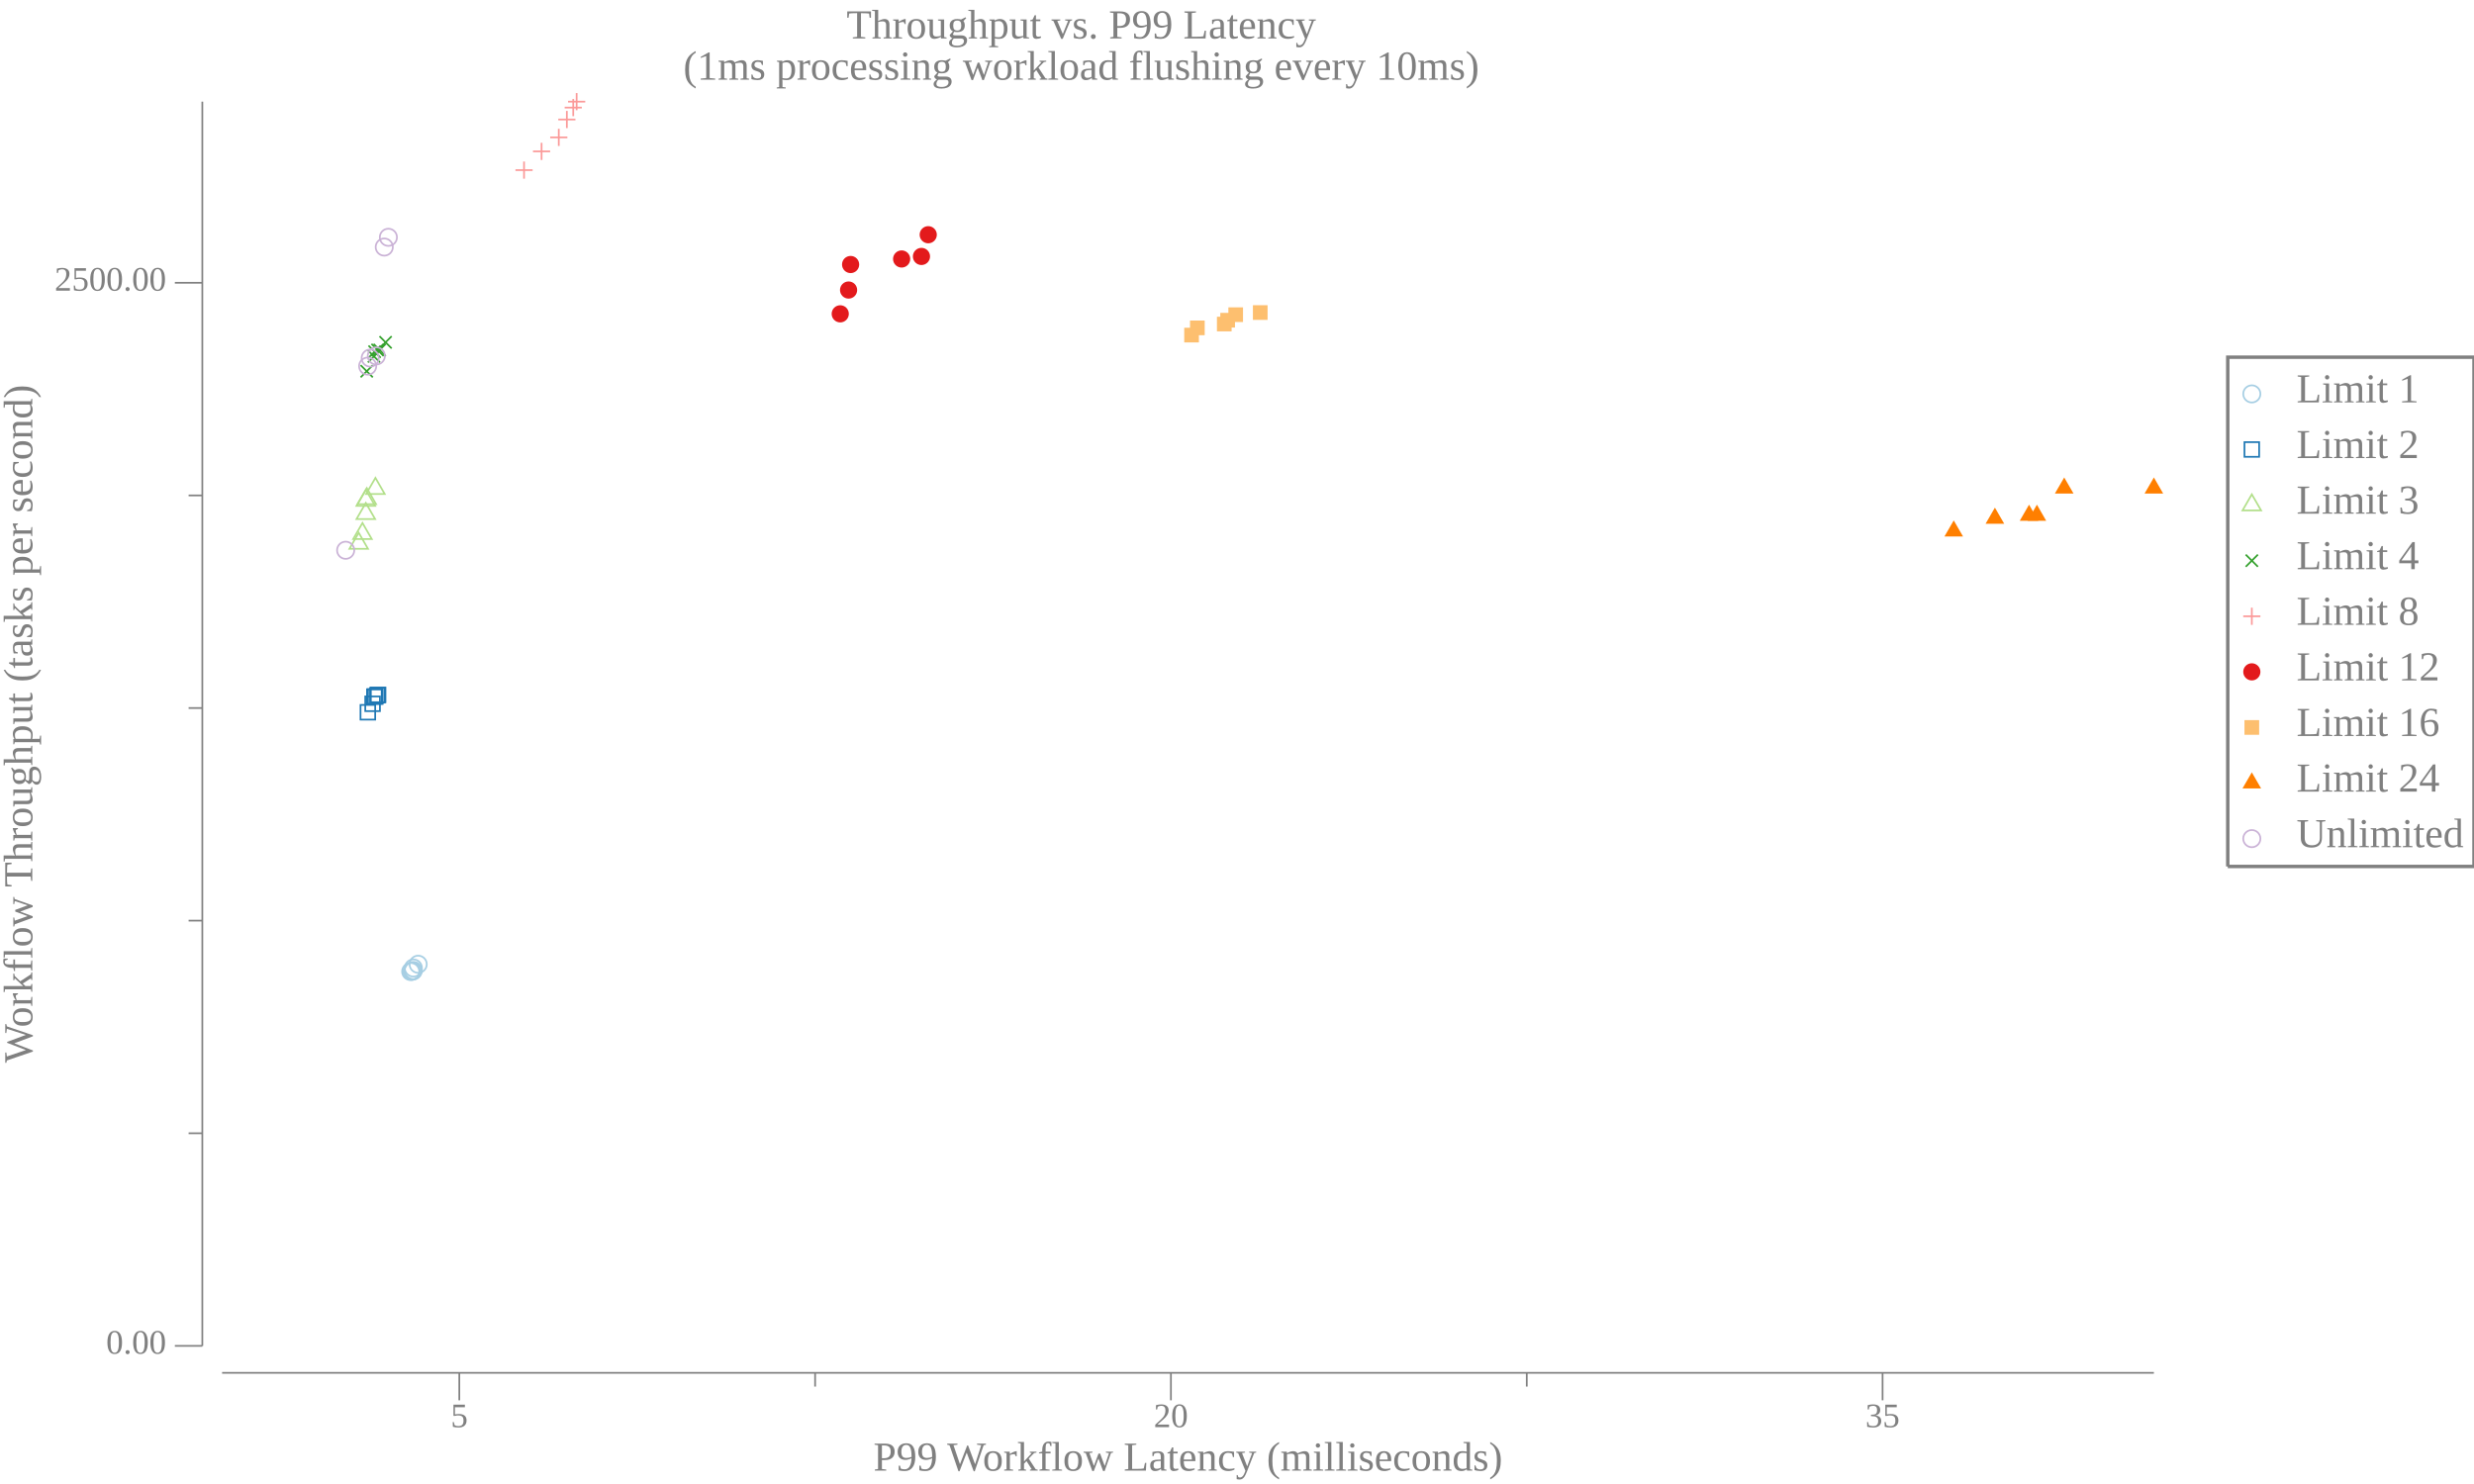
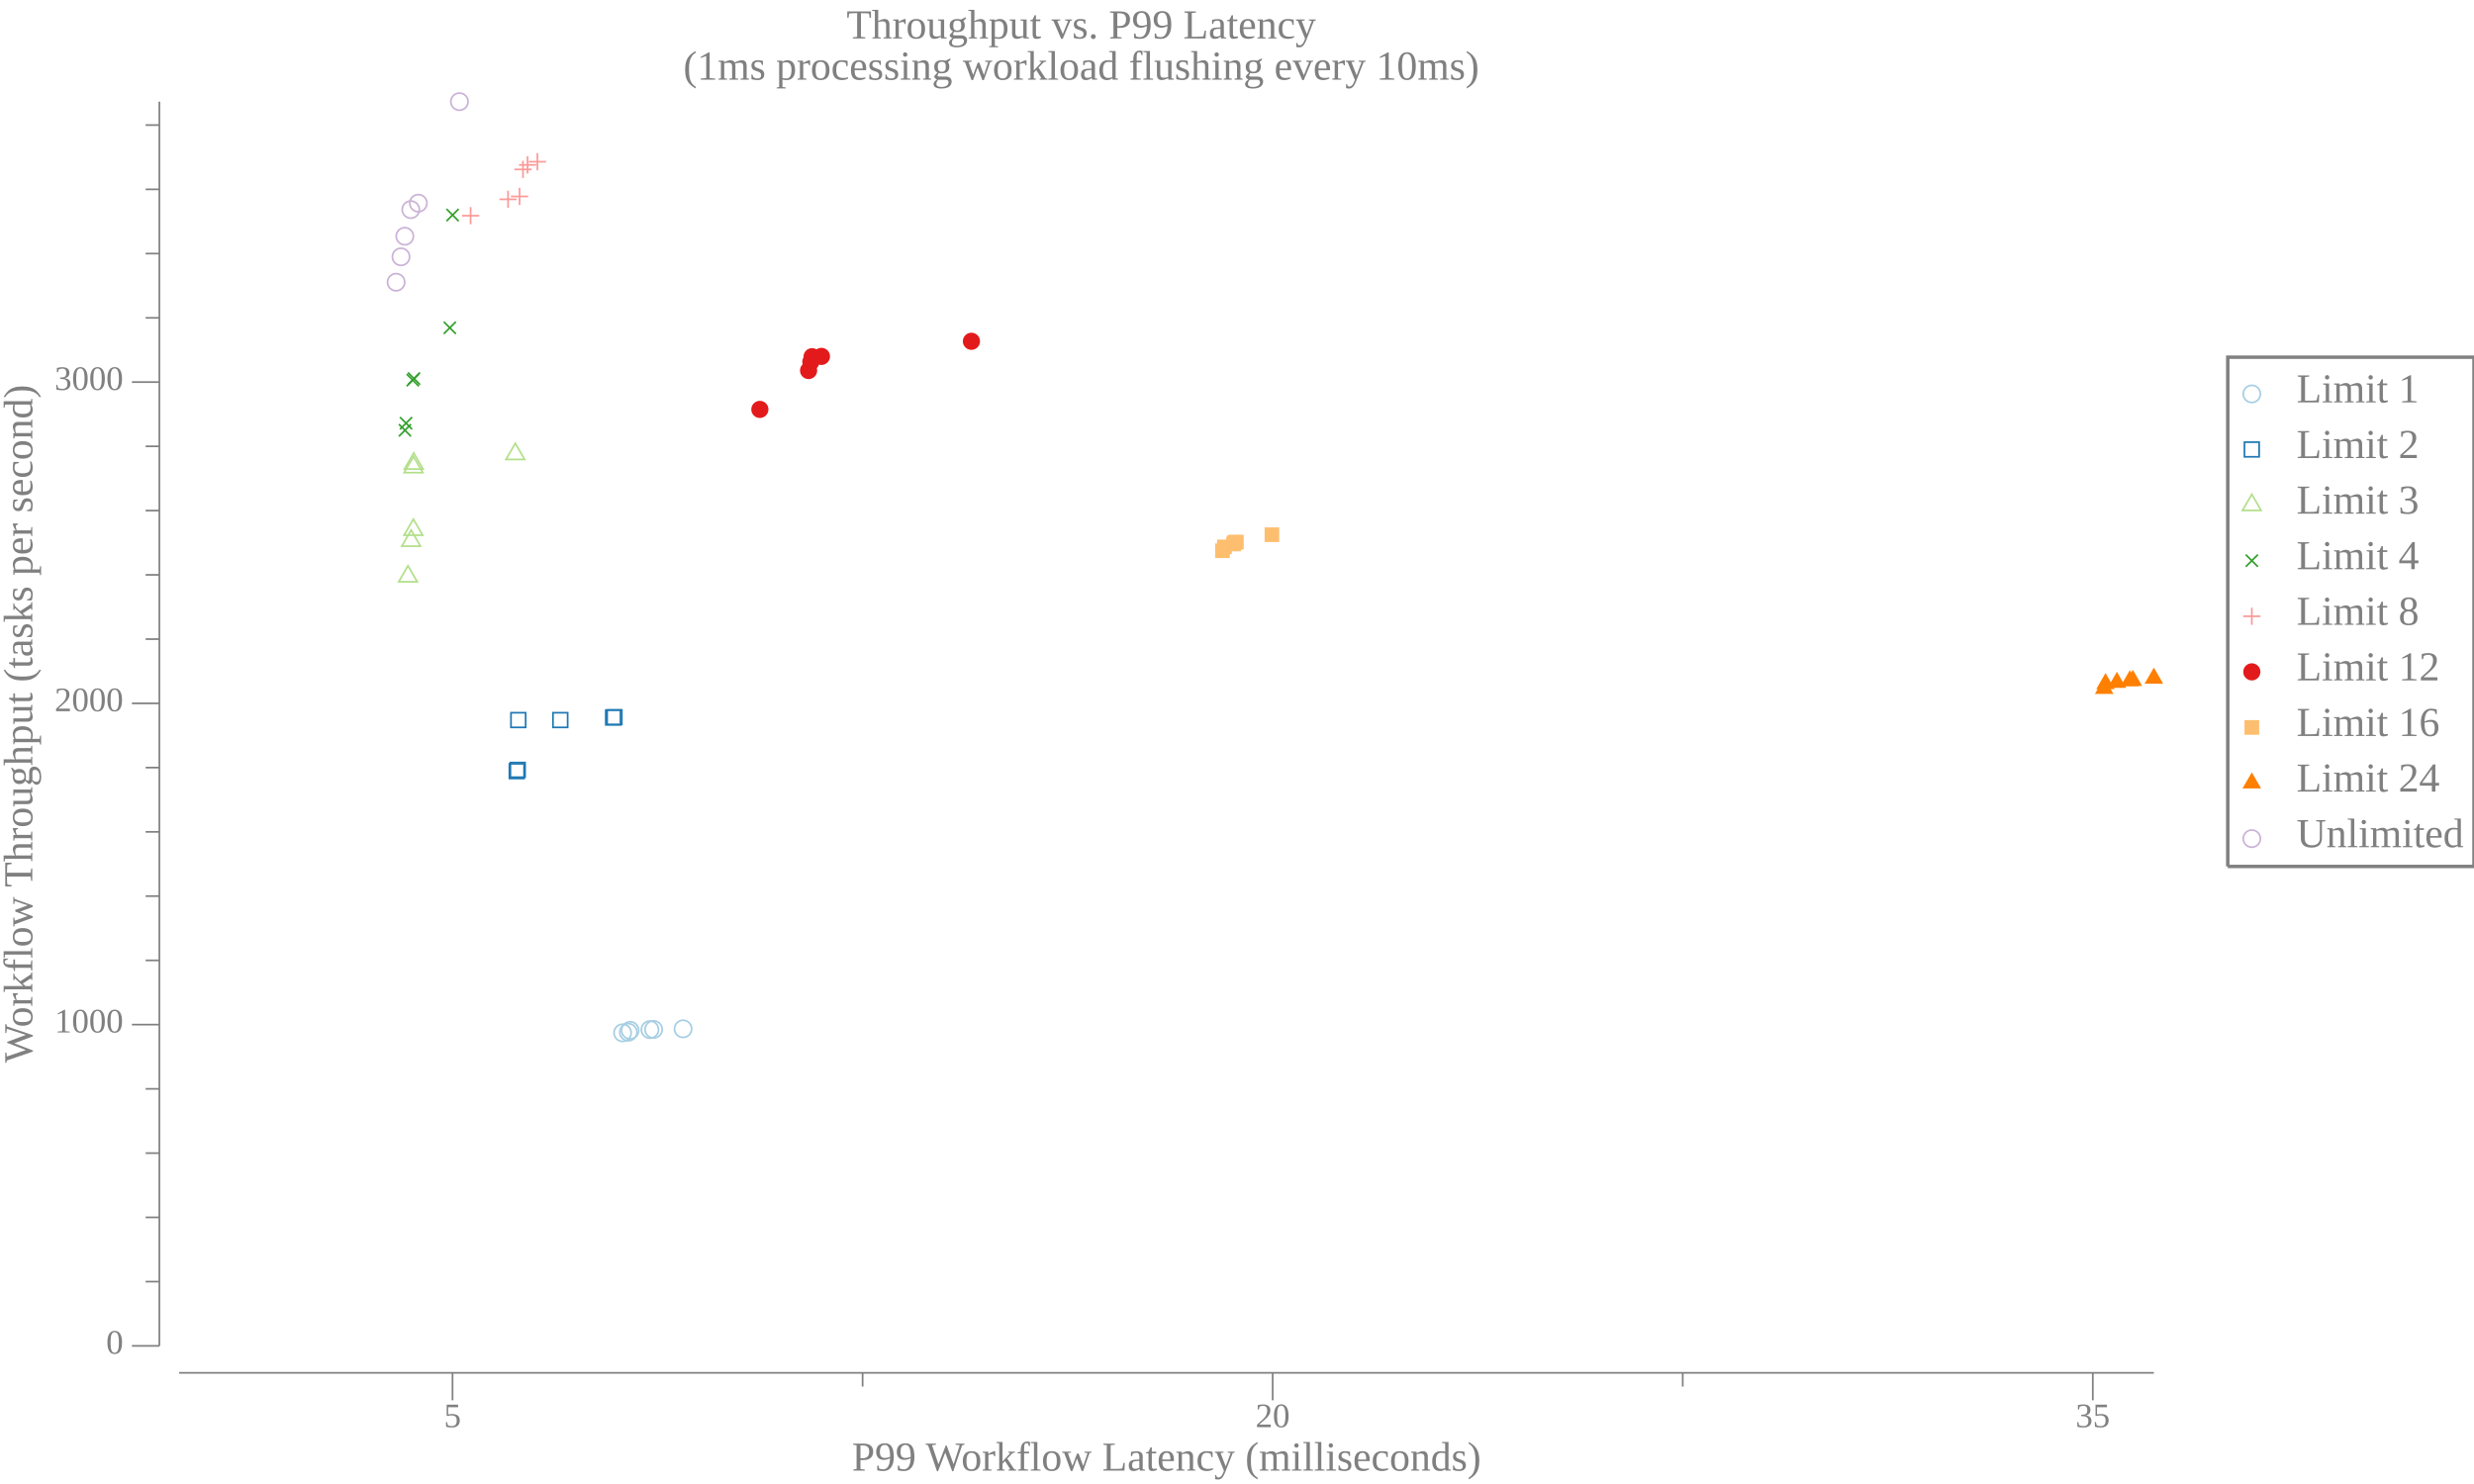
<svg xmlns="http://www.w3.org/2000/svg" width="720pt" height="432pt" viewBox="0 0 720 432">
  <g transform="scale(1, -1) translate(0, -432)">
    <path d="M657.84,317.33A2.5,2.5 0 1 1 652.84,317.33A2.5,2.5 0 1 1 657.84,317.33Z" style="fill:none;stroke:#A6CEE3;stroke-width:0.5" />
    <text x="668.34" y="-314.85" transform="scale(1, -1)" style="font-family:Liberation Serif;font-variant:normal;font-weight:normal;font-style:normal;font-size:12px;fill:#808080">Limit 1</text>
    <path d="M653.2,299.02L657.47,299.02L657.47,303.29L653.2,303.29Z" style="fill:none;stroke:#1F78B4;stroke-width:0.5" />
    <text x="668.34" y="-298.66" transform="scale(1, -1)" style="font-family:Liberation Serif;font-variant:normal;font-weight:normal;font-style:normal;font-size:12px;fill:#808080">Limit 2</text>
    <path d="M655.34,288.09L652.63,283.41L658.04,283.41Z" style="fill:none;stroke:#B2DF8A;stroke-width:0.5" />
    <text x="668.34" y="-282.48" transform="scale(1, -1)" style="font-family:Liberation Serif;font-variant:normal;font-weight:normal;font-style:normal;font-size:12px;fill:#808080">Limit 3</text>
    <path d="M653.57,267.02L657.11,270.55" style="fill:none;stroke:#33A02C;stroke-width:0.5" />
    <path d="M653.57,270.55L657.11,267.02" style="fill:none;stroke:#33A02C;stroke-width:0.5" />
    <text x="668.34" y="-266.3" transform="scale(1, -1)" style="font-family:Liberation Serif;font-variant:normal;font-weight:normal;font-style:normal;font-size:12px;fill:#808080">Limit 4</text>
    <path d="M655.34,255.1L655.34,250.1" style="fill:none;stroke:#FB9A99;stroke-width:0.5" />
    <path d="M652.84,252.6L657.84,252.6" style="fill:none;stroke:#FB9A99;stroke-width:0.5" />
    <text x="668.34" y="-250.11" transform="scale(1, -1)" style="font-family:Liberation Serif;font-variant:normal;font-weight:normal;font-style:normal;font-size:12px;fill:#808080">Limit 8</text>
    <path d="M657.84,236.42A2.5,2.5 0 1 1 652.84,236.42A2.5,2.5 0 1 1 657.84,236.42Z" style="fill:#E31A1C" />
    <text x="668.34" y="-233.93" transform="scale(1, -1)" style="font-family:Liberation Serif;font-variant:normal;font-weight:normal;font-style:normal;font-size:12px;fill:#808080">Limit 12</text>
    <path d="M653.2,218.1L657.47,218.1L657.47,222.37L653.2,222.37Z" style="fill:#FDBF6F" />
    <text x="668.34" y="-217.75" transform="scale(1, -1)" style="font-family:Liberation Serif;font-variant:normal;font-weight:normal;font-style:normal;font-size:12px;fill:#808080">Limit 16</text>
    <path d="M655.34,207.17L652.63,202.49L658.04,202.49Z" style="fill:#FF7F00" />
    <text x="668.34" y="-201.56" transform="scale(1, -1)" style="font-family:Liberation Serif;font-variant:normal;font-weight:normal;font-style:normal;font-size:12px;fill:#808080">Limit 24</text>
    <path d="M657.84,187.87A2.5,2.5 0 1 1 652.84,187.87A2.5,2.5 0 1 1 657.84,187.87Z" style="fill:none;stroke:#CAB2D6;stroke-width:0.5" />
    <text x="668.34" y="-185.38" transform="scale(1, -1)" style="font-family:Liberation Serif;font-variant:normal;font-weight:normal;font-style:normal;font-size:12px;fill:#808080">Unlimited</text>
    <path d="M648.34,179.77L648.34,328.02L720,328.02L720,179.77L648.34,179.77" style="fill:none;stroke:#808080" />
    <path d="M0,0L629.34,0L629.34,432L0,432Z" style="fill:#-8000000000000000-8000000000000000-8000000000000000;fill-opacity:0" />
    <text x="246.35" y="-420.81" transform="scale(1, -1)" style="font-family:Liberation Serif;font-variant:normal;font-weight:normal;font-style:normal;font-size:12px;fill:#808080">Throughput vs. P99 Latency</text>
    <text x="198.86" y="-408.81" transform="scale(1, -1)" style="font-family:Liberation Serif;font-variant:normal;font-weight:normal;font-style:normal;font-size:12px;fill:#808080">(1ms processing workload flushing every 10ms)</text>
-     <text x="254.18" y="-3.902" transform="scale(1, -1)" style="font-family:Liberation Serif;font-variant:normal;font-weight:normal;font-style:normal;font-size:12px;fill:#808080">P99 Workflow Latency (milliseconds)</text>
-     <text x="131.17" y="-16.541" transform="scale(1, -1)" style="font-family:Liberation Serif;font-variant:normal;font-weight:normal;font-style:normal;font-size:10px;fill:#808080">5</text>
-     <text x="335.77" y="-16.541" transform="scale(1, -1)" style="font-family:Liberation Serif;font-variant:normal;font-weight:normal;font-style:normal;font-size:10px;fill:#808080">20</text>
-     <text x="542.88" y="-16.541" transform="scale(1, -1)" style="font-family:Liberation Serif;font-variant:normal;font-weight:normal;font-style:normal;font-size:10px;fill:#808080">35</text>
-     <path d="M133.67,24.363L133.67,32.363" style="fill:none;stroke:#808080;stroke-width:0.5" />
-     <path d="M340.77,24.363L340.77,32.363" style="fill:none;stroke:#808080;stroke-width:0.5" />
-     <path d="M547.88,24.363L547.88,32.363" style="fill:none;stroke:#808080;stroke-width:0.5" />
-     <path d="M237.22,28.363L237.22,32.363" style="fill:none;stroke:#808080;stroke-width:0.5" />
-     <path d="M444.33,28.363L444.33,32.363" style="fill:none;stroke:#808080;stroke-width:0.5" />
-     <path d="M64.635,32.363L626.84,32.363" style="fill:none;stroke:#808080;stroke-width:0.5" />
+     <text x="247.93" y="-3.902" transform="scale(1, -1)" style="font-family:Liberation Serif;font-variant:normal;font-weight:normal;font-style:normal;font-size:12px;fill:#808080">P99 Workflow Latency (milliseconds)</text>
+     <text x="129.2" y="-16.541" transform="scale(1, -1)" style="font-family:Liberation Serif;font-variant:normal;font-weight:normal;font-style:normal;font-size:10px;fill:#808080">5</text>
+     <text x="365.38" y="-16.541" transform="scale(1, -1)" style="font-family:Liberation Serif;font-variant:normal;font-weight:normal;font-style:normal;font-size:10px;fill:#808080">20</text>
+     <text x="604.06" y="-16.541" transform="scale(1, -1)" style="font-family:Liberation Serif;font-variant:normal;font-weight:normal;font-style:normal;font-size:10px;fill:#808080">35</text>
+     <path d="M131.7,24.363L131.7,32.363" style="fill:none;stroke:#808080;stroke-width:0.5" />
+     <path d="M370.38,24.363L370.38,32.363" style="fill:none;stroke:#808080;stroke-width:0.5" />
+     <path d="M609.06,24.363L609.06,32.363" style="fill:none;stroke:#808080;stroke-width:0.5" />
+     <path d="M251.04,28.363L251.04,32.363" style="fill:none;stroke:#808080;stroke-width:0.5" />
+     <path d="M489.72,28.363L489.72,32.363" style="fill:none;stroke:#808080;stroke-width:0.5" />
+     <path d="M52.135,32.363L626.84,32.363" style="fill:none;stroke:#808080;stroke-width:0.5" />
    <g transform="rotate(90)">
      <text x="122.59" y="9.387" transform="scale(1, -1)" style="font-family:Liberation Serif;font-variant:normal;font-weight:normal;font-style:normal;font-size:12px;fill:#808080">Workflow Throughput (tasks per second)</text>
    </g>
-     <text x="30.885" y="-37.924" transform="scale(1, -1)" style="font-family:Liberation Serif;font-variant:normal;font-weight:normal;font-style:normal;font-size:10px;fill:#808080">0.00</text>
-     <text x="15.885" y="-347.39" transform="scale(1, -1)" style="font-family:Liberation Serif;font-variant:normal;font-weight:normal;font-style:normal;font-size:10px;fill:#808080">2500.00</text>
-     <path d="M50.885,40.209L58.885,40.209" style="fill:none;stroke:#808080;stroke-width:0.5" />
-     <path d="M50.885,349.68L58.885,349.68" style="fill:none;stroke:#808080;stroke-width:0.5" />
-     <path d="M54.885,102.1L58.885,102.1" style="fill:none;stroke:#808080;stroke-width:0.5" />
-     <path d="M54.885,164L58.885,164" style="fill:none;stroke:#808080;stroke-width:0.5" />
-     <path d="M54.885,225.89L58.885,225.89" style="fill:none;stroke:#808080;stroke-width:0.5" />
-     <path d="M54.885,287.78L58.885,287.78" style="fill:none;stroke:#808080;stroke-width:0.5" />
-     <path d="M58.885,40.209L58.885,402.41" style="fill:none;stroke:#808080;stroke-width:0.5" />
-     <path d="M122.02,149.18A2.5,2.5 0 1 1 117.02,149.18A2.5,2.5 0 1 1 122.02,149.18Z" style="fill:none;stroke:#A6CEE3;stroke-width:0.5" />
-     <path d="M122.36,149.25A2.5,2.5 0 1 1 117.36,149.25A2.5,2.5 0 1 1 122.36,149.25Z" style="fill:none;stroke:#A6CEE3;stroke-width:0.5" />
-     <path d="M122.65,149.32A2.5,2.5 0 1 1 117.65,149.32A2.5,2.5 0 1 1 122.65,149.32Z" style="fill:none;stroke:#A6CEE3;stroke-width:0.5" />
-     <path d="M122.8,149.49A2.5,2.5 0 1 1 117.8,149.49A2.5,2.5 0 1 1 122.8,149.49Z" style="fill:none;stroke:#A6CEE3;stroke-width:0.5" />
-     <path d="M122.8,150.21A2.5,2.5 0 1 1 117.8,150.21A2.5,2.5 0 1 1 122.8,150.21Z" style="fill:none;stroke:#A6CEE3;stroke-width:0.5" />
-     <path d="M124.2,151.3A2.5,2.5 0 1 1 119.2,151.3A2.5,2.5 0 1 1 124.2,151.3Z" style="fill:none;stroke:#A6CEE3;stroke-width:0.5" />
-     <path d="M104.92,222.52L109.19,222.52L109.19,226.79L104.92,226.79Z" style="fill:none;stroke:#1F78B4;stroke-width:0.5" />
-     <path d="M106.3,224.99L110.57,224.99L110.57,229.26L106.3,229.26Z" style="fill:none;stroke:#1F78B4;stroke-width:0.5" />
-     <path d="M106.81,227.1L111.08,227.1L111.08,231.37L106.81,231.37Z" style="fill:none;stroke:#1F78B4;stroke-width:0.5" />
-     <path d="M107.11,227.1L111.38,227.1L111.38,231.37L107.11,231.37Z" style="fill:none;stroke:#1F78B4;stroke-width:0.5" />
-     <path d="M107.7,227.47L111.97,227.47L111.97,231.74L107.7,231.74Z" style="fill:none;stroke:#1F78B4;stroke-width:0.5" />
-     <path d="M107.92,227.59L112.18,227.59L112.18,231.86L107.92,231.86Z" style="fill:none;stroke:#1F78B4;stroke-width:0.5" />
-     <path d="M104.4,276.92L101.69,272.23L107.1,272.23Z" style="fill:none;stroke:#B2DF8A;stroke-width:0.5" />
-     <path d="M105.49,279.77L102.78,275.08L108.19,275.08Z" style="fill:none;stroke:#B2DF8A;stroke-width:0.5" />
-     <path d="M106.46,285.59L103.75,280.9L109.17,280.9Z" style="fill:none;stroke:#B2DF8A;stroke-width:0.5" />
-     <path d="M106.46,289.42L103.75,284.74L109.17,284.74Z" style="fill:none;stroke:#B2DF8A;stroke-width:0.5" />
-     <path d="M106.75,289.92L104.04,285.23L109.45,285.23Z" style="fill:none;stroke:#B2DF8A;stroke-width:0.5" />
-     <path d="M109.26,292.89L106.55,288.2L111.96,288.2Z" style="fill:none;stroke:#B2DF8A;stroke-width:0.5" />
-     <path d="M104.96,322.16L108.49,325.7" style="fill:none;stroke:#33A02C;stroke-width:0.5" />
-     <path d="M104.96,325.7L108.49,322.16" style="fill:none;stroke:#33A02C;stroke-width:0.5" />
-     <path d="M107.06,326.5L110.59,330.03" style="fill:none;stroke:#33A02C;stroke-width:0.5" />
-     <path d="M107.06,330.03L110.59,326.5" style="fill:none;stroke:#33A02C;stroke-width:0.5" />
-     <path d="M107.25,327.86L110.78,331.39" style="fill:none;stroke:#33A02C;stroke-width:0.5" />
-     <path d="M107.25,331.39L110.78,327.86" style="fill:none;stroke:#33A02C;stroke-width:0.5" />
-     <path d="M108.11,328.35L111.64,331.89" style="fill:none;stroke:#33A02C;stroke-width:0.5" />
-     <path d="M108.11,331.89L111.64,328.35" style="fill:none;stroke:#33A02C;stroke-width:0.5" />
-     <path d="M108.72,328.35L112.26,331.89" style="fill:none;stroke:#33A02C;stroke-width:0.5" />
-     <path d="M108.72,331.89L112.26,328.35" style="fill:none;stroke:#33A02C;stroke-width:0.5" />
-     <path d="M110.45,330.58L113.98,334.12" style="fill:none;stroke:#33A02C;stroke-width:0.5" />
-     <path d="M110.45,334.12L113.98,330.58" style="fill:none;stroke:#33A02C;stroke-width:0.5" />
-     <path d="M152.51,384.98L152.51,379.98" style="fill:none;stroke:#FB9A99;stroke-width:0.5" />
-     <path d="M150.01,382.48L155.01,382.48" style="fill:none;stroke:#FB9A99;stroke-width:0.5" />
-     <path d="M157.61,390.43L157.61,385.43" style="fill:none;stroke:#FB9A99;stroke-width:0.5" />
-     <path d="M155.11,387.93L160.11,387.93" style="fill:none;stroke:#FB9A99;stroke-width:0.5" />
-     <path d="M162.62,394.51L162.62,389.51" style="fill:none;stroke:#FB9A99;stroke-width:0.5" />
-     <path d="M160.12,392.01L165.12,392.01" style="fill:none;stroke:#FB9A99;stroke-width:0.5" />
-     <path d="M164.97,399.71L164.97,394.71" style="fill:none;stroke:#FB9A99;stroke-width:0.5" />
-     <path d="M162.47,397.21L167.47,397.21" style="fill:none;stroke:#FB9A99;stroke-width:0.5" />
-     <path d="M166.83,403.18L166.83,398.18" style="fill:none;stroke:#FB9A99;stroke-width:0.5" />
-     <path d="M164.33,400.68L169.33,400.68" style="fill:none;stroke:#FB9A99;stroke-width:0.5" />
-     <path d="M167.82,404.91L167.82,399.91" style="fill:none;stroke:#FB9A99;stroke-width:0.5" />
-     <path d="M165.32,402.41L170.32,402.41" style="fill:none;stroke:#FB9A99;stroke-width:0.5" />
-     <path d="M247.03,340.64A2.5,2.5 0 1 1 242.03,340.64A2.5,2.5 0 1 1 247.03,340.64Z" style="fill:#E31A1C" />
-     <path d="M249.46,347.57A2.5,2.5 0 1 1 244.46,347.57A2.5,2.5 0 1 1 249.46,347.57Z" style="fill:#E31A1C" />
-     <path d="M250.05,355A2.5,2.5 0 1 1 245.05,355A2.5,2.5 0 1 1 250.05,355Z" style="fill:#E31A1C" />
-     <path d="M264.9,356.61A2.5,2.5 0 1 1 259.9,356.61A2.5,2.5 0 1 1 264.9,356.61Z" style="fill:#E31A1C" />
-     <path d="M270.67,357.35A2.5,2.5 0 1 1 265.67,357.35A2.5,2.5 0 1 1 270.67,357.35Z" style="fill:#E31A1C" />
-     <path d="M272.64,363.67A2.5,2.5 0 1 1 267.64,363.67A2.5,2.5 0 1 1 272.64,363.67Z" style="fill:#E31A1C" />
-     <path d="M344.64,332.32L348.91,332.32L348.91,336.59L344.64,336.59Z" style="fill:#FDBF6F" />
-     <path d="M346.33,334.42L350.6,334.42L350.6,338.69L346.33,338.69Z" style="fill:#FDBF6F" />
-     <path d="M354.16,335.54L358.43,335.54L358.43,339.8L354.16,339.8Z" style="fill:#FDBF6F" />
-     <path d="M355.14,336.65L359.41,336.65L359.41,340.92L355.14,340.92Z" style="fill:#FDBF6F" />
-     <path d="M357.49,338.26L361.75,338.26L361.75,342.53L357.49,342.53Z" style="fill:#FDBF6F" />
-     <path d="M364.63,338.88L368.9,338.88L368.9,343.15L364.63,343.15Z" style="fill:#FDBF6F" />
-     <path d="M568.59,280.51L565.88,275.82L571.3,275.82Z" style="fill:#FF7F00" />
-     <path d="M580.57,284.23L577.86,279.54L583.28,279.54Z" style="fill:#FF7F00" />
-     <path d="M590.51,285.09L587.8,280.4L593.22,280.4Z" style="fill:#FF7F00" />
-     <path d="M592.8,285.09L590.09,280.4L595.5,280.4Z" style="fill:#FF7F00" />
-     <path d="M600.74,293.01L598.03,288.33L603.45,288.33Z" style="fill:#FF7F00" />
-     <path d="M626.84,293.01L624.13,288.33L629.54,288.33Z" style="fill:#FF7F00" />
-     <path d="M103.1,271.82A2.5,2.5 0 1 1 98.095,271.82A2.5,2.5 0 1 1 103.1,271.82Z" style="fill:none;stroke:#CAB2D6;stroke-width:0.5" />
-     <path d="M109.5,325.42A2.5,2.5 0 1 1 104.5,325.42A2.5,2.5 0 1 1 109.5,325.42Z" style="fill:none;stroke:#CAB2D6;stroke-width:0.5" />
-     <path d="M110.24,327.77A2.5,2.5 0 1 1 105.24,327.77A2.5,2.5 0 1 1 110.24,327.77Z" style="fill:none;stroke:#CAB2D6;stroke-width:0.5" />
-     <path d="M112.02,328.39A2.5,2.5 0 1 1 107.02,328.39A2.5,2.5 0 1 1 112.02,328.39Z" style="fill:none;stroke:#CAB2D6;stroke-width:0.5" />
-     <path d="M114.33,360.08A2.5,2.5 0 1 1 109.33,360.08A2.5,2.5 0 1 1 114.33,360.08Z" style="fill:none;stroke:#CAB2D6;stroke-width:0.5" />
-     <path d="M115.53,362.92A2.5,2.5 0 1 1 110.53,362.92A2.5,2.5 0 1 1 115.53,362.92Z" style="fill:none;stroke:#CAB2D6;stroke-width:0.5" />
+     <text x="30.885" y="-37.924" transform="scale(1, -1)" style="font-family:Liberation Serif;font-variant:normal;font-weight:normal;font-style:normal;font-size:10px;fill:#808080">0</text>
+     <text x="15.885" y="-131.44" transform="scale(1, -1)" style="font-family:Liberation Serif;font-variant:normal;font-weight:normal;font-style:normal;font-size:10px;fill:#808080">1000</text>
+     <text x="15.885" y="-224.96" transform="scale(1, -1)" style="font-family:Liberation Serif;font-variant:normal;font-weight:normal;font-style:normal;font-size:10px;fill:#808080">2000</text>
+     <text x="15.885" y="-318.48" transform="scale(1, -1)" style="font-family:Liberation Serif;font-variant:normal;font-weight:normal;font-style:normal;font-size:10px;fill:#808080">3000</text>
+     <path d="M38.385,40.209L46.385,40.209" style="fill:none;stroke:#808080;stroke-width:0.5" />
+     <path d="M38.385,133.73L46.385,133.73" style="fill:none;stroke:#808080;stroke-width:0.5" />
+     <path d="M38.385,227.25L46.385,227.25" style="fill:none;stroke:#808080;stroke-width:0.5" />
+     <path d="M38.385,320.77L46.385,320.77" style="fill:none;stroke:#808080;stroke-width:0.5" />
+     <path d="M42.385,58.913L46.385,58.913" style="fill:none;stroke:#808080;stroke-width:0.5" />
+     <path d="M42.385,77.617L46.385,77.617" style="fill:none;stroke:#808080;stroke-width:0.5" />
+     <path d="M42.385,96.321L46.385,96.321" style="fill:none;stroke:#808080;stroke-width:0.5" />
+     <path d="M42.385,115.03L46.385,115.03" style="fill:none;stroke:#808080;stroke-width:0.5" />
+     <path d="M42.385,152.43L46.385,152.43" style="fill:none;stroke:#808080;stroke-width:0.5" />
+     <path d="M42.385,171.14L46.385,171.14" style="fill:none;stroke:#808080;stroke-width:0.5" />
+     <path d="M42.385,189.84L46.385,189.84" style="fill:none;stroke:#808080;stroke-width:0.5" />
+     <path d="M42.385,208.55L46.385,208.55" style="fill:none;stroke:#808080;stroke-width:0.5" />
+     <path d="M42.385,245.95L46.385,245.95" style="fill:none;stroke:#808080;stroke-width:0.5" />
+     <path d="M42.385,264.66L46.385,264.66" style="fill:none;stroke:#808080;stroke-width:0.5" />
+     <path d="M42.385,283.36L46.385,283.36" style="fill:none;stroke:#808080;stroke-width:0.5" />
+     <path d="M42.385,302.07L46.385,302.07" style="fill:none;stroke:#808080;stroke-width:0.5" />
+     <path d="M42.385,339.47L46.385,339.47" style="fill:none;stroke:#808080;stroke-width:0.5" />
+     <path d="M42.385,358.18L46.385,358.18" style="fill:none;stroke:#808080;stroke-width:0.5" />
+     <path d="M42.385,376.88L46.385,376.88" style="fill:none;stroke:#808080;stroke-width:0.5" />
+     <path d="M42.385,395.59L46.385,395.59" style="fill:none;stroke:#808080;stroke-width:0.5" />
+     <path d="M46.385,40.209L46.385,402.41" style="fill:none;stroke:#808080;stroke-width:0.5" />
+     <path d="M183.7,131.34A2.5,2.5 0 1 1 178.7,131.34A2.5,2.5 0 1 1 183.7,131.34Z" style="fill:none;stroke:#A6CEE3;stroke-width:0.5" />
+     <path d="M185.37,131.52A2.5,2.5 0 1 1 180.37,131.52A2.5,2.5 0 1 1 185.37,131.52Z" style="fill:none;stroke:#A6CEE3;stroke-width:0.5" />
+     <path d="M185.89,132.06A2.5,2.5 0 1 1 180.89,132.06A2.5,2.5 0 1 1 185.89,132.06Z" style="fill:none;stroke:#A6CEE3;stroke-width:0.5" />
+     <path d="M191.65,132.27A2.5,2.5 0 1 1 186.65,132.27A2.5,2.5 0 1 1 191.65,132.27Z" style="fill:none;stroke:#A6CEE3;stroke-width:0.5" />
+     <path d="M192.72,132.33A2.5,2.5 0 1 1 187.72,132.33A2.5,2.5 0 1 1 192.72,132.33Z" style="fill:none;stroke:#A6CEE3;stroke-width:0.5" />
+     <path d="M201.29,132.5A2.5,2.5 0 1 1 196.29,132.5A2.5,2.5 0 1 1 201.29,132.5Z" style="fill:none;stroke:#A6CEE3;stroke-width:0.5" />
+     <path d="M148.25,205.38L152.52,205.38L152.52,209.65L148.25,209.65Z" style="fill:none;stroke:#1F78B4;stroke-width:0.5" />
+     <path d="M148.54,205.76L152.81,205.76L152.81,210.02L148.54,210.02Z" style="fill:none;stroke:#1F78B4;stroke-width:0.5" />
+     <path d="M148.71,220.25L152.98,220.25L152.98,224.52L148.71,224.52Z" style="fill:none;stroke:#1F78B4;stroke-width:0.5" />
+     <path d="M160.93,220.25L165.2,220.25L165.2,224.52L160.93,224.52Z" style="fill:none;stroke:#1F78B4;stroke-width:0.5" />
+     <path d="M176.3,221L180.57,221L180.57,225.27L176.3,225.27Z" style="fill:none;stroke:#1F78B4;stroke-width:0.5" />
+     <path d="M176.69,221.09L180.96,221.09L180.96,225.36L176.69,225.36Z" style="fill:none;stroke:#1F78B4;stroke-width:0.5" />
+     <path d="M118.73,267.31L116.03,262.63L121.44,262.63Z" style="fill:none;stroke:#B2DF8A;stroke-width:0.5" />
+     <path d="M119.65,277.7L116.95,273.01L122.36,273.01Z" style="fill:none;stroke:#B2DF8A;stroke-width:0.5" />
+     <path d="M120.3,280.87L117.59,276.19L123.01,276.19Z" style="fill:none;stroke:#B2DF8A;stroke-width:0.5" />
+     <path d="M120.34,299.11L117.64,294.42L123.05,294.42Z" style="fill:none;stroke:#B2DF8A;stroke-width:0.5" />
+     <path d="M120.41,300.14L117.7,295.45L123.12,295.45Z" style="fill:none;stroke:#B2DF8A;stroke-width:0.5" />
+     <path d="M149.97,302.95L147.26,298.26L152.68,298.26Z" style="fill:none;stroke:#B2DF8A;stroke-width:0.5" />
+     <path d="M116.08,304.97L119.61,308.51" style="fill:none;stroke:#33A02C;stroke-width:0.5" />
+     <path d="M116.08,308.51L119.61,304.97" style="fill:none;stroke:#33A02C;stroke-width:0.5" />
+     <path d="M116.4,307.03L119.93,310.57" style="fill:none;stroke:#33A02C;stroke-width:0.5" />
+     <path d="M116.4,310.57L119.93,307.03" style="fill:none;stroke:#33A02C;stroke-width:0.5" />
+     <path d="M118.36,319.56L121.9,323.1" style="fill:none;stroke:#33A02C;stroke-width:0.5" />
+     <path d="M118.36,323.1L121.9,319.56" style="fill:none;stroke:#33A02C;stroke-width:0.5" />
+     <path d="M118.71,320.03L122.24,323.57" style="fill:none;stroke:#33A02C;stroke-width:0.5" />
+     <path d="M118.71,323.57L122.24,320.03" style="fill:none;stroke:#33A02C;stroke-width:0.5" />
+     <path d="M129.14,334.81L132.68,338.34" style="fill:none;stroke:#33A02C;stroke-width:0.5" />
+     <path d="M129.14,338.34L132.68,334.81" style="fill:none;stroke:#33A02C;stroke-width:0.5" />
+     <path d="M129.94,367.63L133.48,371.17" style="fill:none;stroke:#33A02C;stroke-width:0.5" />
+     <path d="M129.94,371.17L133.48,367.63" style="fill:none;stroke:#33A02C;stroke-width:0.5" />
+     <path d="M136.96,371.71L136.96,366.71" style="fill:none;stroke:#FB9A99;stroke-width:0.5" />
+     <path d="M134.46,369.21L139.46,369.21" style="fill:none;stroke:#FB9A99;stroke-width:0.5" />
+     <path d="M147.86,376.48L147.86,371.48" style="fill:none;stroke:#FB9A99;stroke-width:0.5" />
+     <path d="M145.36,373.98L150.36,373.98" style="fill:none;stroke:#FB9A99;stroke-width:0.5" />
+     <path d="M151.21,377.32L151.21,372.32" style="fill:none;stroke:#FB9A99;stroke-width:0.5" />
+     <path d="M148.71,374.82L153.71,374.82" style="fill:none;stroke:#FB9A99;stroke-width:0.5" />
+     <path d="M152.2,385.18L152.2,380.18" style="fill:none;stroke:#FB9A99;stroke-width:0.5" />
+     <path d="M149.7,382.68L154.7,382.68" style="fill:none;stroke:#FB9A99;stroke-width:0.5" />
+     <path d="M153.53,386.49L153.53,381.49" style="fill:none;stroke:#FB9A99;stroke-width:0.5" />
+     <path d="M151.03,383.99L156.03,383.99" style="fill:none;stroke:#FB9A99;stroke-width:0.5" />
+     <path d="M156.4,387.42L156.4,382.42" style="fill:none;stroke:#FB9A99;stroke-width:0.5" />
+     <path d="M153.9,384.92L158.9,384.92" style="fill:none;stroke:#FB9A99;stroke-width:0.5" />
+     <path d="M223.64,312.82A2.5,2.5 0 1 1 218.64,312.82A2.5,2.5 0 1 1 223.64,312.82Z" style="fill:#E31A1C" />
+     <path d="M237.82,324.14A2.5,2.5 0 1 1 232.82,324.14A2.5,2.5 0 1 1 237.82,324.14Z" style="fill:#E31A1C" />
+     <path d="M238.48,326.66A2.5,2.5 0 1 1 233.48,326.66A2.5,2.5 0 1 1 238.48,326.66Z" style="fill:#E31A1C" />
+     <path d="M238.84,328.16A2.5,2.5 0 1 1 233.84,328.16A2.5,2.5 0 1 1 238.84,328.16Z" style="fill:#E31A1C" />
+     <path d="M241.56,328.25A2.5,2.5 0 1 1 236.56,328.25A2.5,2.5 0 1 1 241.56,328.25Z" style="fill:#E31A1C" />
+     <path d="M285.21,332.65A2.5,2.5 0 1 1 280.21,332.65A2.5,2.5 0 1 1 285.21,332.65Z" style="fill:#E31A1C" />
+     <path d="M353.64,269.54L357.91,269.54L357.91,273.8L353.64,273.8Z" style="fill:#FDBF6F" />
+     <path d="M354.21,270.66L358.48,270.66L358.48,274.93L354.21,274.93Z" style="fill:#FDBF6F" />
+     <path d="M356.86,271.5L361.13,271.5L361.13,275.77L356.86,275.77Z" style="fill:#FDBF6F" />
+     <path d="M357.19,271.97L361.45,271.97L361.45,276.24L357.19,276.24Z" style="fill:#FDBF6F" />
+     <path d="M357.69,272.06L361.96,272.06L361.96,276.33L357.69,276.33Z" style="fill:#FDBF6F" />
+     <path d="M368.03,274.21L372.29,274.21L372.29,278.48L368.03,278.48Z" style="fill:#FDBF6F" />
+     <path d="M612.37,234.68L609.67,229.99L615.08,229.99Z" style="fill:#FF7F00" />
+     <path d="M612.76,236.08L610.05,231.39L615.46,231.39Z" style="fill:#FF7F00" />
+     <path d="M616.08,236.45L613.38,231.77L618.79,231.77Z" style="fill:#FF7F00" />
+     <path d="M619.84,236.92L617.14,232.23L622.55,232.23Z" style="fill:#FF7F00" />
+     <path d="M620.72,237.01L618.01,232.33L623.42,232.33Z" style="fill:#FF7F00" />
+     <path d="M626.84,237.67L624.13,232.98L629.54,232.98Z" style="fill:#FF7F00" />
+     <path d="M117.78,349.85A2.5,2.5 0 1 1 112.78,349.85A2.5,2.5 0 1 1 117.78,349.85Z" style="fill:none;stroke:#CAB2D6;stroke-width:0.5" />
+     <path d="M119.2,357.24A2.5,2.5 0 1 1 114.2,357.24A2.5,2.5 0 1 1 119.2,357.24Z" style="fill:none;stroke:#CAB2D6;stroke-width:0.5" />
+     <path d="M120.31,363.23A2.5,2.5 0 1 1 115.31,363.23A2.5,2.5 0 1 1 120.31,363.23Z" style="fill:none;stroke:#CAB2D6;stroke-width:0.5" />
+     <path d="M122.05,370.99A2.5,2.5 0 1 1 117.05,370.99A2.5,2.5 0 1 1 122.05,370.99Z" style="fill:none;stroke:#CAB2D6;stroke-width:0.5" />
+     <path d="M124.25,372.86A2.5,2.5 0 1 1 119.25,372.86A2.5,2.5 0 1 1 124.25,372.86Z" style="fill:none;stroke:#CAB2D6;stroke-width:0.5" />
+     <path d="M136.21,402.41A2.5,2.5 0 1 1 131.21,402.41A2.5,2.5 0 1 1 136.21,402.41Z" style="fill:none;stroke:#CAB2D6;stroke-width:0.5" />
  </g>
</svg>
